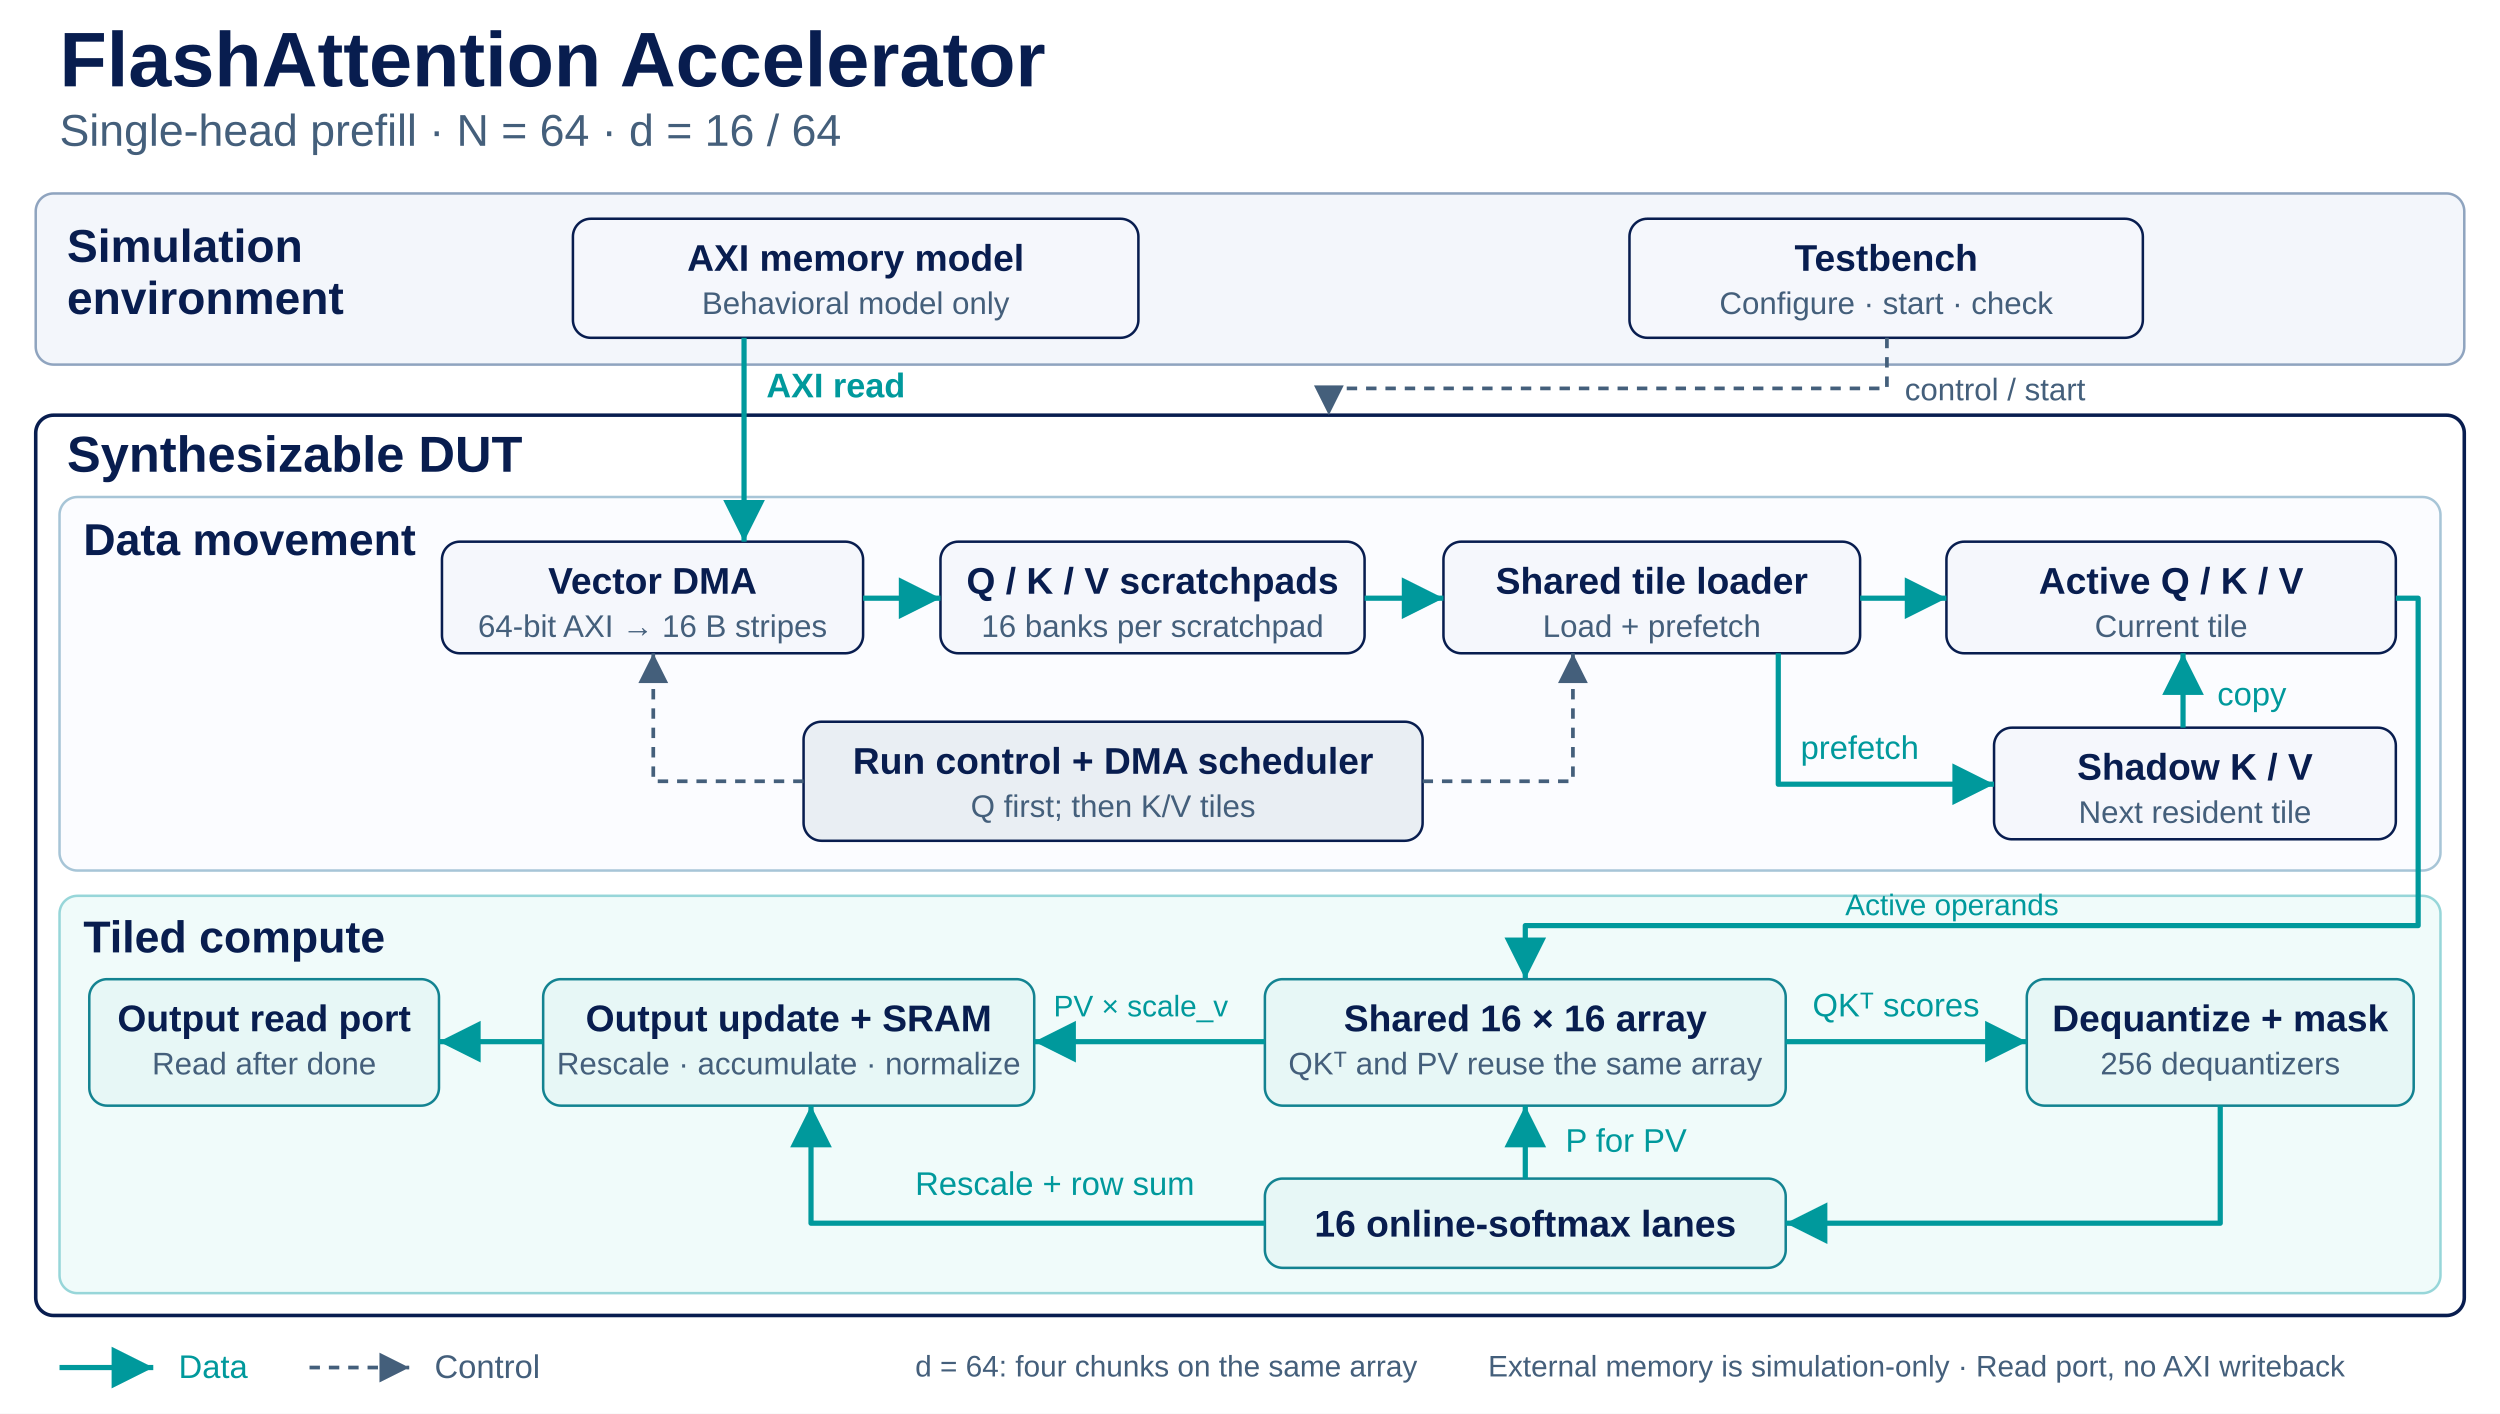
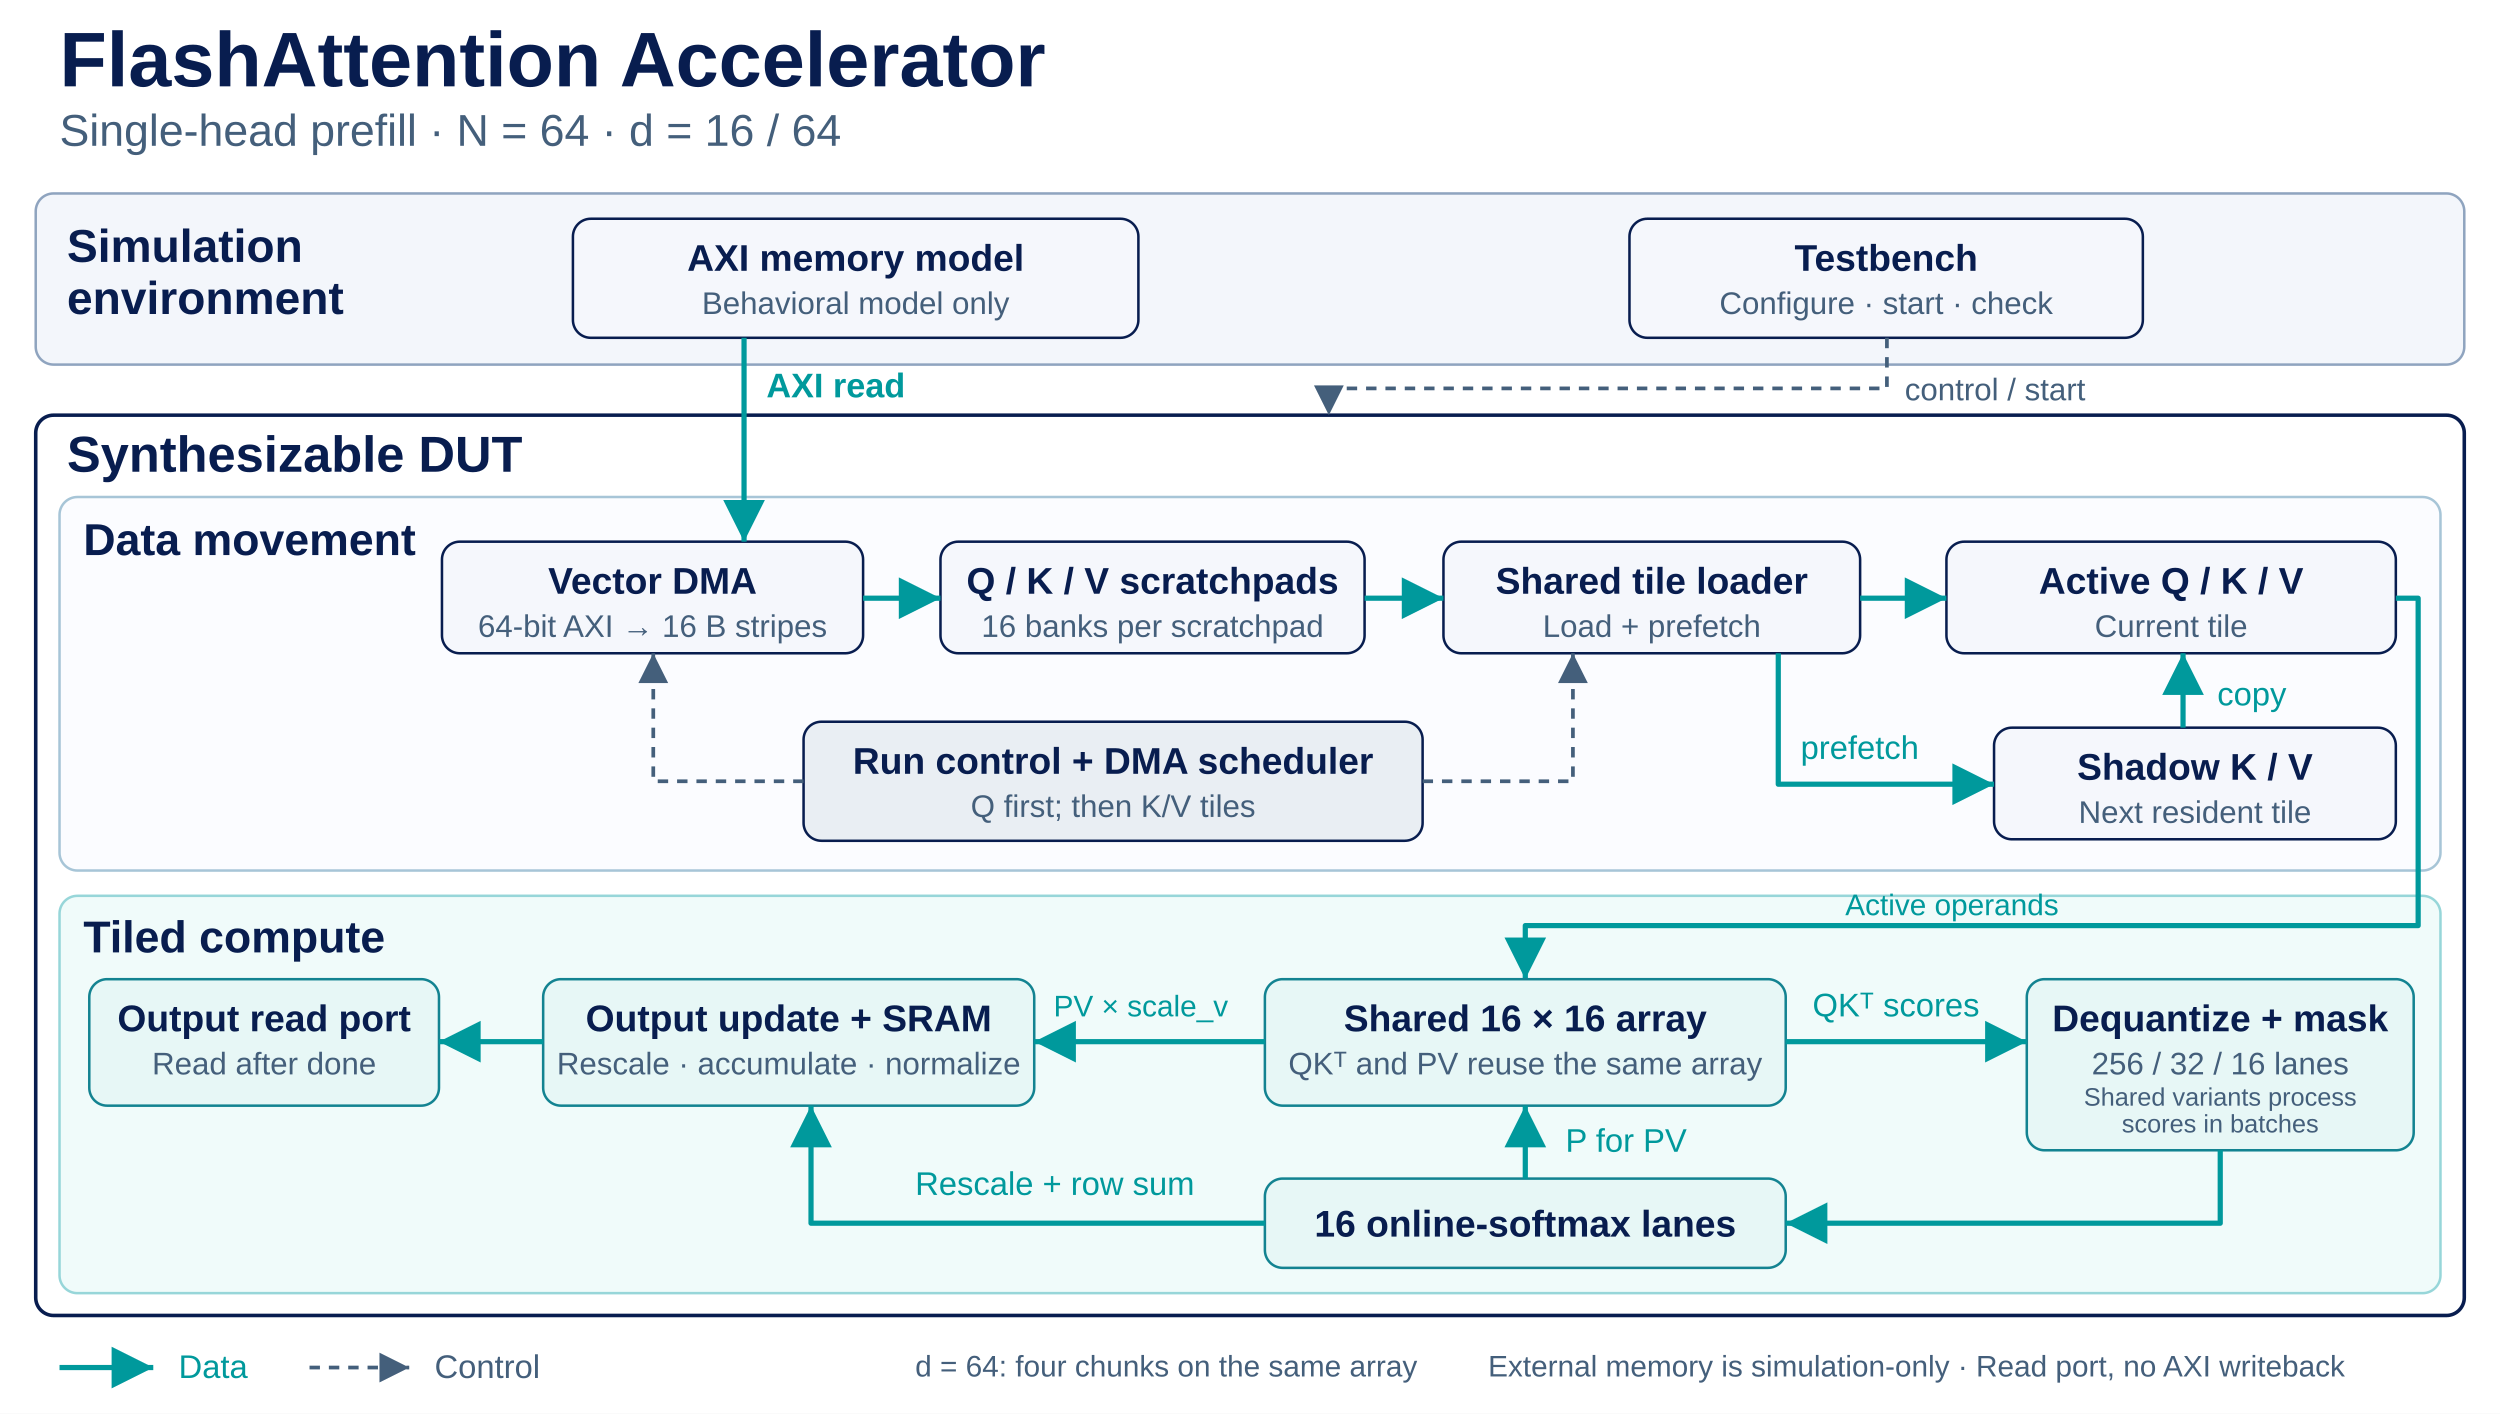
<svg xmlns="http://www.w3.org/2000/svg" width="1680" height="950" viewBox="0 0 1680 950" role="img" aria-labelledby="title desc">
  <defs>
    <marker id="data-arrow" markerWidth="9" markerHeight="9" refX="8" refY="4" orient="auto">
      <path d="M0 0 L8 4 L0 8 Z" fill="#00999c" />
    </marker>
    <marker id="control-arrow" markerWidth="9" markerHeight="9" refX="8" refY="4" orient="auto">
      <path d="M0 0 L8 4 L0 8 Z" fill="#445f7b" />
    </marker>
  </defs>
  <rect width="1680" height="950" fill="white" />
  <style>text {font-family:Arial,Helvetica,sans-serif;fill:#081d4f} .data {fill:none;stroke:#00999c;stroke-width:3.5;marker-end:url(#data-arrow);stroke-linejoin:round} .control {fill:none;stroke:#445f7b;stroke-width:2.5;stroke-dasharray:7 6;marker-end:url(#control-arrow);stroke-linejoin:round}</style>
  <text x="40" y="58" font-size="52" font-weight="bold" style="fill:#081d4f">FlashAttention Accelerator</text>
  <text x="40" y="98" font-size="30" font-weight="normal" style="fill:#445f7b">Single-head prefill · N = 64 · d = 16 / 64</text>
  <rect x="24" y="130" width="1632" height="115" rx="12" fill="#f3f6fb" stroke="#8fa4bf" stroke-width="1.7" />
  <text x="45" y="176" font-size="31" font-weight="bold" style="fill:#081d4f">Simulation</text>
  <text x="45" y="211" font-size="31" font-weight="bold" style="fill:#081d4f">environment</text>
  <rect x="385" y="147" width="380" height="80" rx="12" fill="#f5f7fc" stroke="#081d4f" stroke-width="1.7" />
  <text x="575.0" y="182" text-anchor="middle" font-size="25" font-weight="bold" style="fill:#081d4f">AXI memory model</text>
  <text x="575.0" y="211" text-anchor="middle" font-size="21" font-weight="normal" style="fill:#445f7b">Behavioral model only</text>
  <rect x="1095" y="147" width="345" height="80" rx="12" fill="#f5f7fc" stroke="#081d4f" stroke-width="1.7" />
  <text x="1267.5" y="182" text-anchor="middle" font-size="25" font-weight="bold" style="fill:#081d4f">Testbench</text>
  <text x="1267.5" y="211" text-anchor="middle" font-size="21" font-weight="normal" style="fill:#445f7b">Configure · start · check</text>
  <rect x="24" y="279" width="1632" height="605" rx="12" fill="#ffffff" stroke="#081d4f" stroke-width="2.4" />
  <text x="45" y="317" font-size="34" font-weight="bold" style="fill:#081d4f">Synthesizable DUT</text>
  <rect x="40" y="334" width="1600" height="251" rx="12" fill="#fbfcff" stroke="#a7c5d7" stroke-width="1.7" />
  <text x="56" y="373" font-size="30" font-weight="bold" style="fill:#081d4f">Data movement</text>
  <rect x="40" y="602" width="1600" height="267" rx="12" fill="#f0fbfa" stroke="#97d6d9" stroke-width="1.7" />
  <text x="56" y="640" font-size="30" font-weight="bold" style="fill:#081d4f">Tiled compute</text>
  <rect x="297" y="364" width="283" height="75" rx="12" fill="#f5f7fc" stroke="#081d4f" stroke-width="1.7" />
  <text x="438.5" y="399" text-anchor="middle" font-size="25" font-weight="bold" style="fill:#081d4f">Vector DMA</text>
  <text x="438.5" y="428" text-anchor="middle" font-size="21" font-weight="normal" style="fill:#445f7b">64-bit AXI → 16 B stripes</text>
  <rect x="632" y="364" width="285" height="75" rx="12" fill="#f5f7fc" stroke="#081d4f" stroke-width="1.7" />
  <text x="774.5" y="399" text-anchor="middle" font-size="25" font-weight="bold" style="fill:#081d4f">Q / K / V scratchpads</text>
  <text x="774.5" y="428" text-anchor="middle" font-size="21" font-weight="normal" style="fill:#445f7b">16 banks per scratchpad</text>
  <rect x="970" y="364" width="280" height="75" rx="12" fill="#f5f7fc" stroke="#081d4f" stroke-width="1.7" />
  <text x="1110.0" y="399" text-anchor="middle" font-size="25" font-weight="bold" style="fill:#081d4f">Shared tile loader</text>
  <text x="1110.0" y="428" text-anchor="middle" font-size="21" font-weight="normal" style="fill:#445f7b">Load + prefetch</text>
  <rect x="1308" y="364" width="302" height="75" rx="12" fill="#f5f7fc" stroke="#081d4f" stroke-width="1.7" />
  <text x="1459.0" y="399" text-anchor="middle" font-size="25" font-weight="bold" style="fill:#081d4f">Active Q / K / V</text>
  <text x="1459.0" y="428" text-anchor="middle" font-size="21" font-weight="normal" style="fill:#445f7b">Current tile</text>
  <rect x="1340" y="489" width="270" height="75" rx="12" fill="#f5f7fc" stroke="#081d4f" stroke-width="1.7" />
  <text x="1475.0" y="524" text-anchor="middle" font-size="25" font-weight="bold" style="fill:#081d4f">Shadow K / V</text>
  <text x="1475.0" y="553" text-anchor="middle" font-size="21" font-weight="normal" style="fill:#445f7b">Next resident tile</text>
  <rect x="540" y="485" width="416" height="80" rx="12" fill="#e9eef3" stroke="#081d4f" stroke-width="1.7" />
  <text x="748.0" y="520" text-anchor="middle" font-size="25" font-weight="bold" style="fill:#081d4f">Run control + DMA scheduler</text>
  <text x="748.0" y="549" text-anchor="middle" font-size="21" font-weight="normal" style="fill:#445f7b">Q first; then K/V tiles</text>
  <path class="data" d="M500 227 V364" />
  <text x="515" y="267" font-size="23" font-weight="bold" style="fill:#00999c">AXI read</text>
  <path class="control" d="M1268 227 V261 H893 V279" />
  <text x="1280" y="269" font-size="21" font-weight="normal" style="fill:#445f7b">control / start</text>
  <path class="data" d="M580 402 H632" />
  <path class="data" d="M917 402 H970" />
  <path class="data" d="M1250 402 H1308" />
  <path class="data" d="M1195 439 V527 H1340" />
  <text x="1210" y="510" font-size="22" font-weight="normal" style="fill:#00999c">prefetch</text>
  <path class="data" d="M1467 489 V439" />
  <text x="1490" y="474" font-size="22" font-weight="normal" style="fill:#00999c">copy</text>
  <path class="control" d="M540 525 H439 V439" />
  <path class="control" d="M956 525 H1057 V439" />
  <path class="data" d="M1610 402 H1625 V622 H1025 V658" />
  <text x="1240" y="615" font-size="20" font-weight="normal" style="fill:#00999c">Active operands</text>
  <rect x="60" y="658" width="235" height="85" rx="12" fill="#e7f7f6" stroke="#138391" stroke-width="1.7" />
  <text x="177.5" y="693" text-anchor="middle" font-size="25" font-weight="bold" style="fill:#081d4f">Output read port</text>
  <text x="177.5" y="722" text-anchor="middle" font-size="21" font-weight="normal" style="fill:#445f7b">Read after done</text>
  <rect x="365" y="658" width="330" height="85" rx="12" fill="#e7f7f6" stroke="#138391" stroke-width="1.7" />
  <text x="530.0" y="693" text-anchor="middle" font-size="25" font-weight="bold" style="fill:#081d4f">Output update + SRAM</text>
  <text x="530.0" y="722" text-anchor="middle" font-size="21" font-weight="normal" style="fill:#445f7b">Rescale · accumulate · normalize</text>
  <rect x="850" y="658" width="350" height="85" rx="12" fill="#e7f7f6" stroke="#138391" stroke-width="1.7" />
  <text x="1025.0" y="693" text-anchor="middle" font-size="25" font-weight="bold" style="fill:#081d4f">Shared 16 × 16 array</text>
  <text x="1025.0" y="722" text-anchor="middle" font-size="21" font-weight="normal" style="fill:#445f7b">QKᵀ and PV reuse the same array</text>
-   <rect x="1362" y="658" width="260" height="85" rx="12" fill="#e7f7f6" stroke="#138391" stroke-width="1.7" />
+   <rect x="1362" y="658" width="260" height="115" rx="12" fill="#e7f7f6" stroke="#138391" stroke-width="1.7" />
  <text x="1492.0" y="693" text-anchor="middle" font-size="25" font-weight="bold" style="fill:#081d4f">Dequantize + mask</text>
-   <text x="1492.0" y="722" text-anchor="middle" font-size="21" font-weight="normal" style="fill:#445f7b">256 dequantizers</text>
+   <text x="1492.0" y="722" text-anchor="middle" font-size="21" font-weight="normal" style="fill:#445f7b">256 / 32 / 16 lanes</text>
+   <text x="1492" y="743" text-anchor="middle" font-size="17" font-weight="normal" style="fill:#445f7b">Shared variants process</text>
+   <text x="1492" y="761" text-anchor="middle" font-size="17" font-weight="normal" style="fill:#445f7b">scores in batches</text>
  <rect x="850" y="792" width="350" height="60" rx="12" fill="#e7f7f6" stroke="#138391" stroke-width="1.7" />
  <text x="1025.0" y="831.0" text-anchor="middle" font-size="25" font-weight="bold" style="fill:#081d4f">16 online-softmax lanes</text>
  <path class="data" d="M365 700 H295" />
  <path class="data" d="M850 700 H695" />
  <text x="708" y="683" font-size="20" font-weight="normal" style="fill:#00999c">PV × scale_v</text>
  <path class="data" d="M1200 700 H1362" />
  <text x="1218" y="683" font-size="22" font-weight="normal" style="fill:#00999c">QKᵀ scores</text>
-   <path class="data" d="M1492 743 V822 H1200" />
+   <path class="data" d="M1492 773 V822 H1200" />
  <path class="data" d="M1025 792 V743" />
  <text x="1052" y="774" font-size="22" font-weight="normal" style="fill:#00999c">P for PV</text>
  <path class="data" d="M850 822 H545 V743" />
  <text x="615" y="803" font-size="22" font-weight="normal" style="fill:#00999c">Rescale + row sum</text>
  <path class="data" d="M40 919 H103" />
  <text x="120" y="926" font-size="22" font-weight="normal" style="fill:#00999c">Data</text>
  <path class="control" d="M208 919 H275" />
  <text x="292" y="926" font-size="22" font-weight="normal" style="fill:#445f7b">Control</text>
  <text x="615" y="925" font-size="20" font-weight="normal" style="fill:#445f7b">d = 64: four chunks on the same array</text>
  <text x="1000" y="925" font-size="20" font-weight="normal" style="fill:#445f7b">External memory is simulation-only · Read port, no AXI writeback</text>
</svg>
